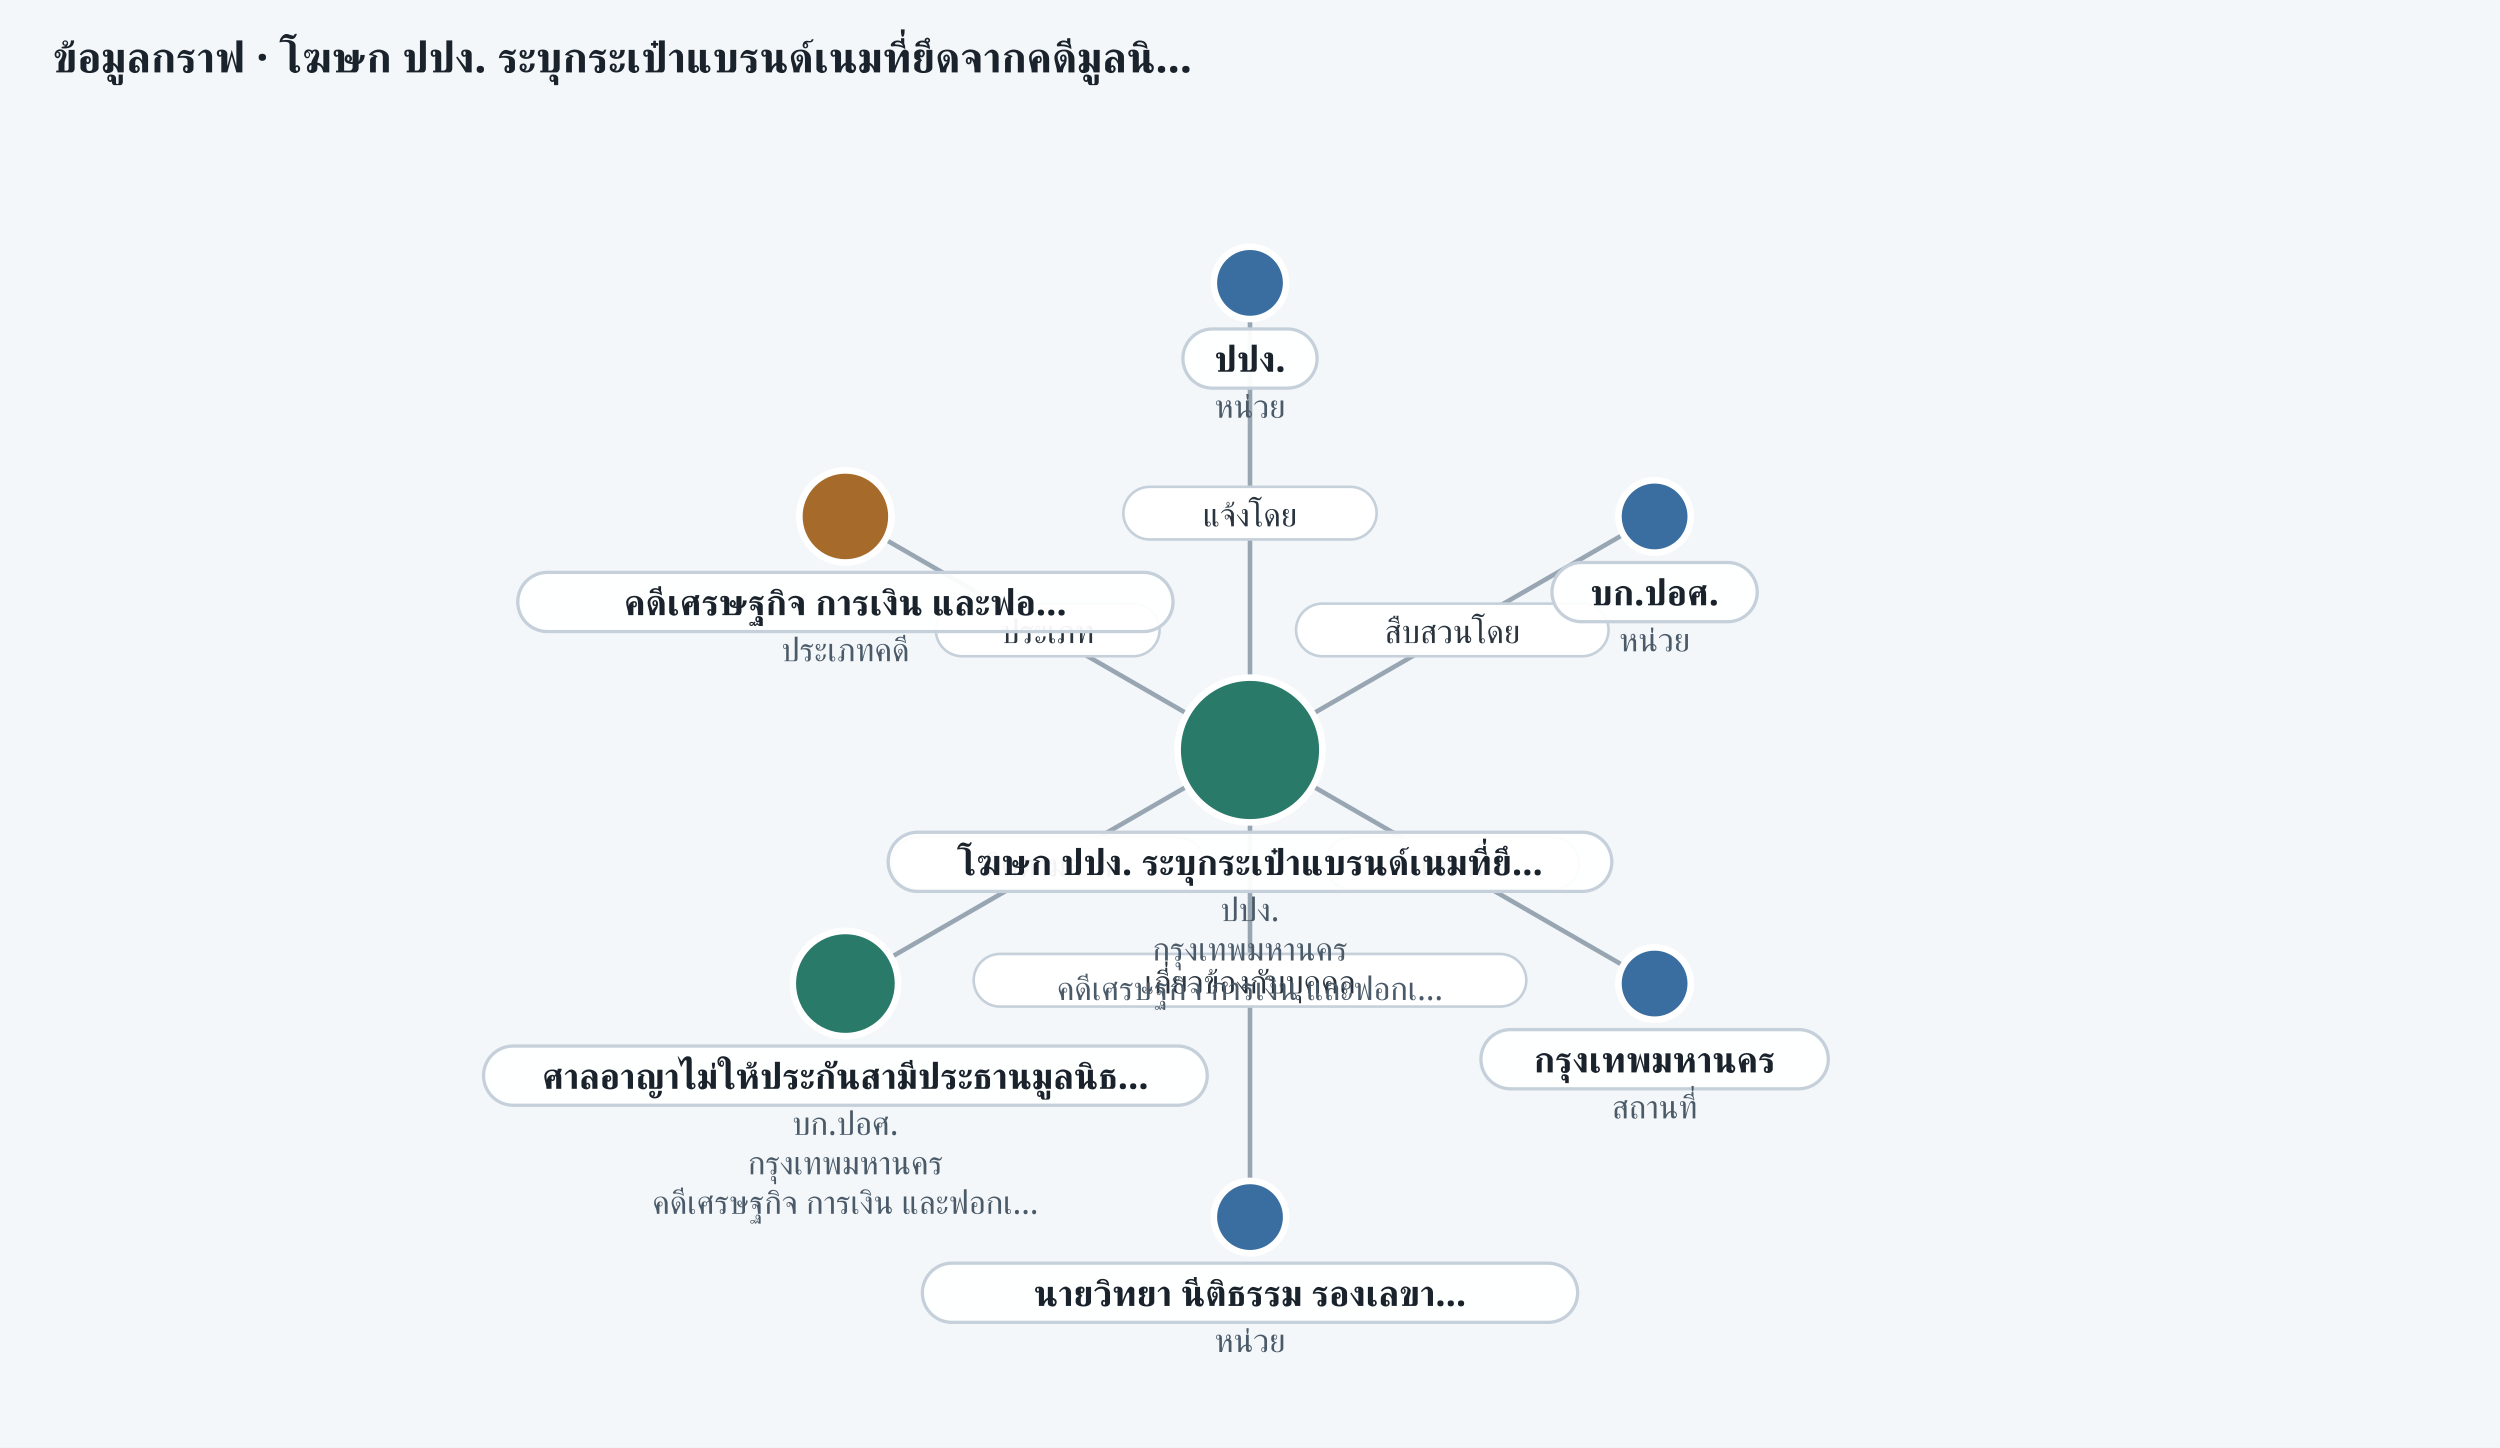
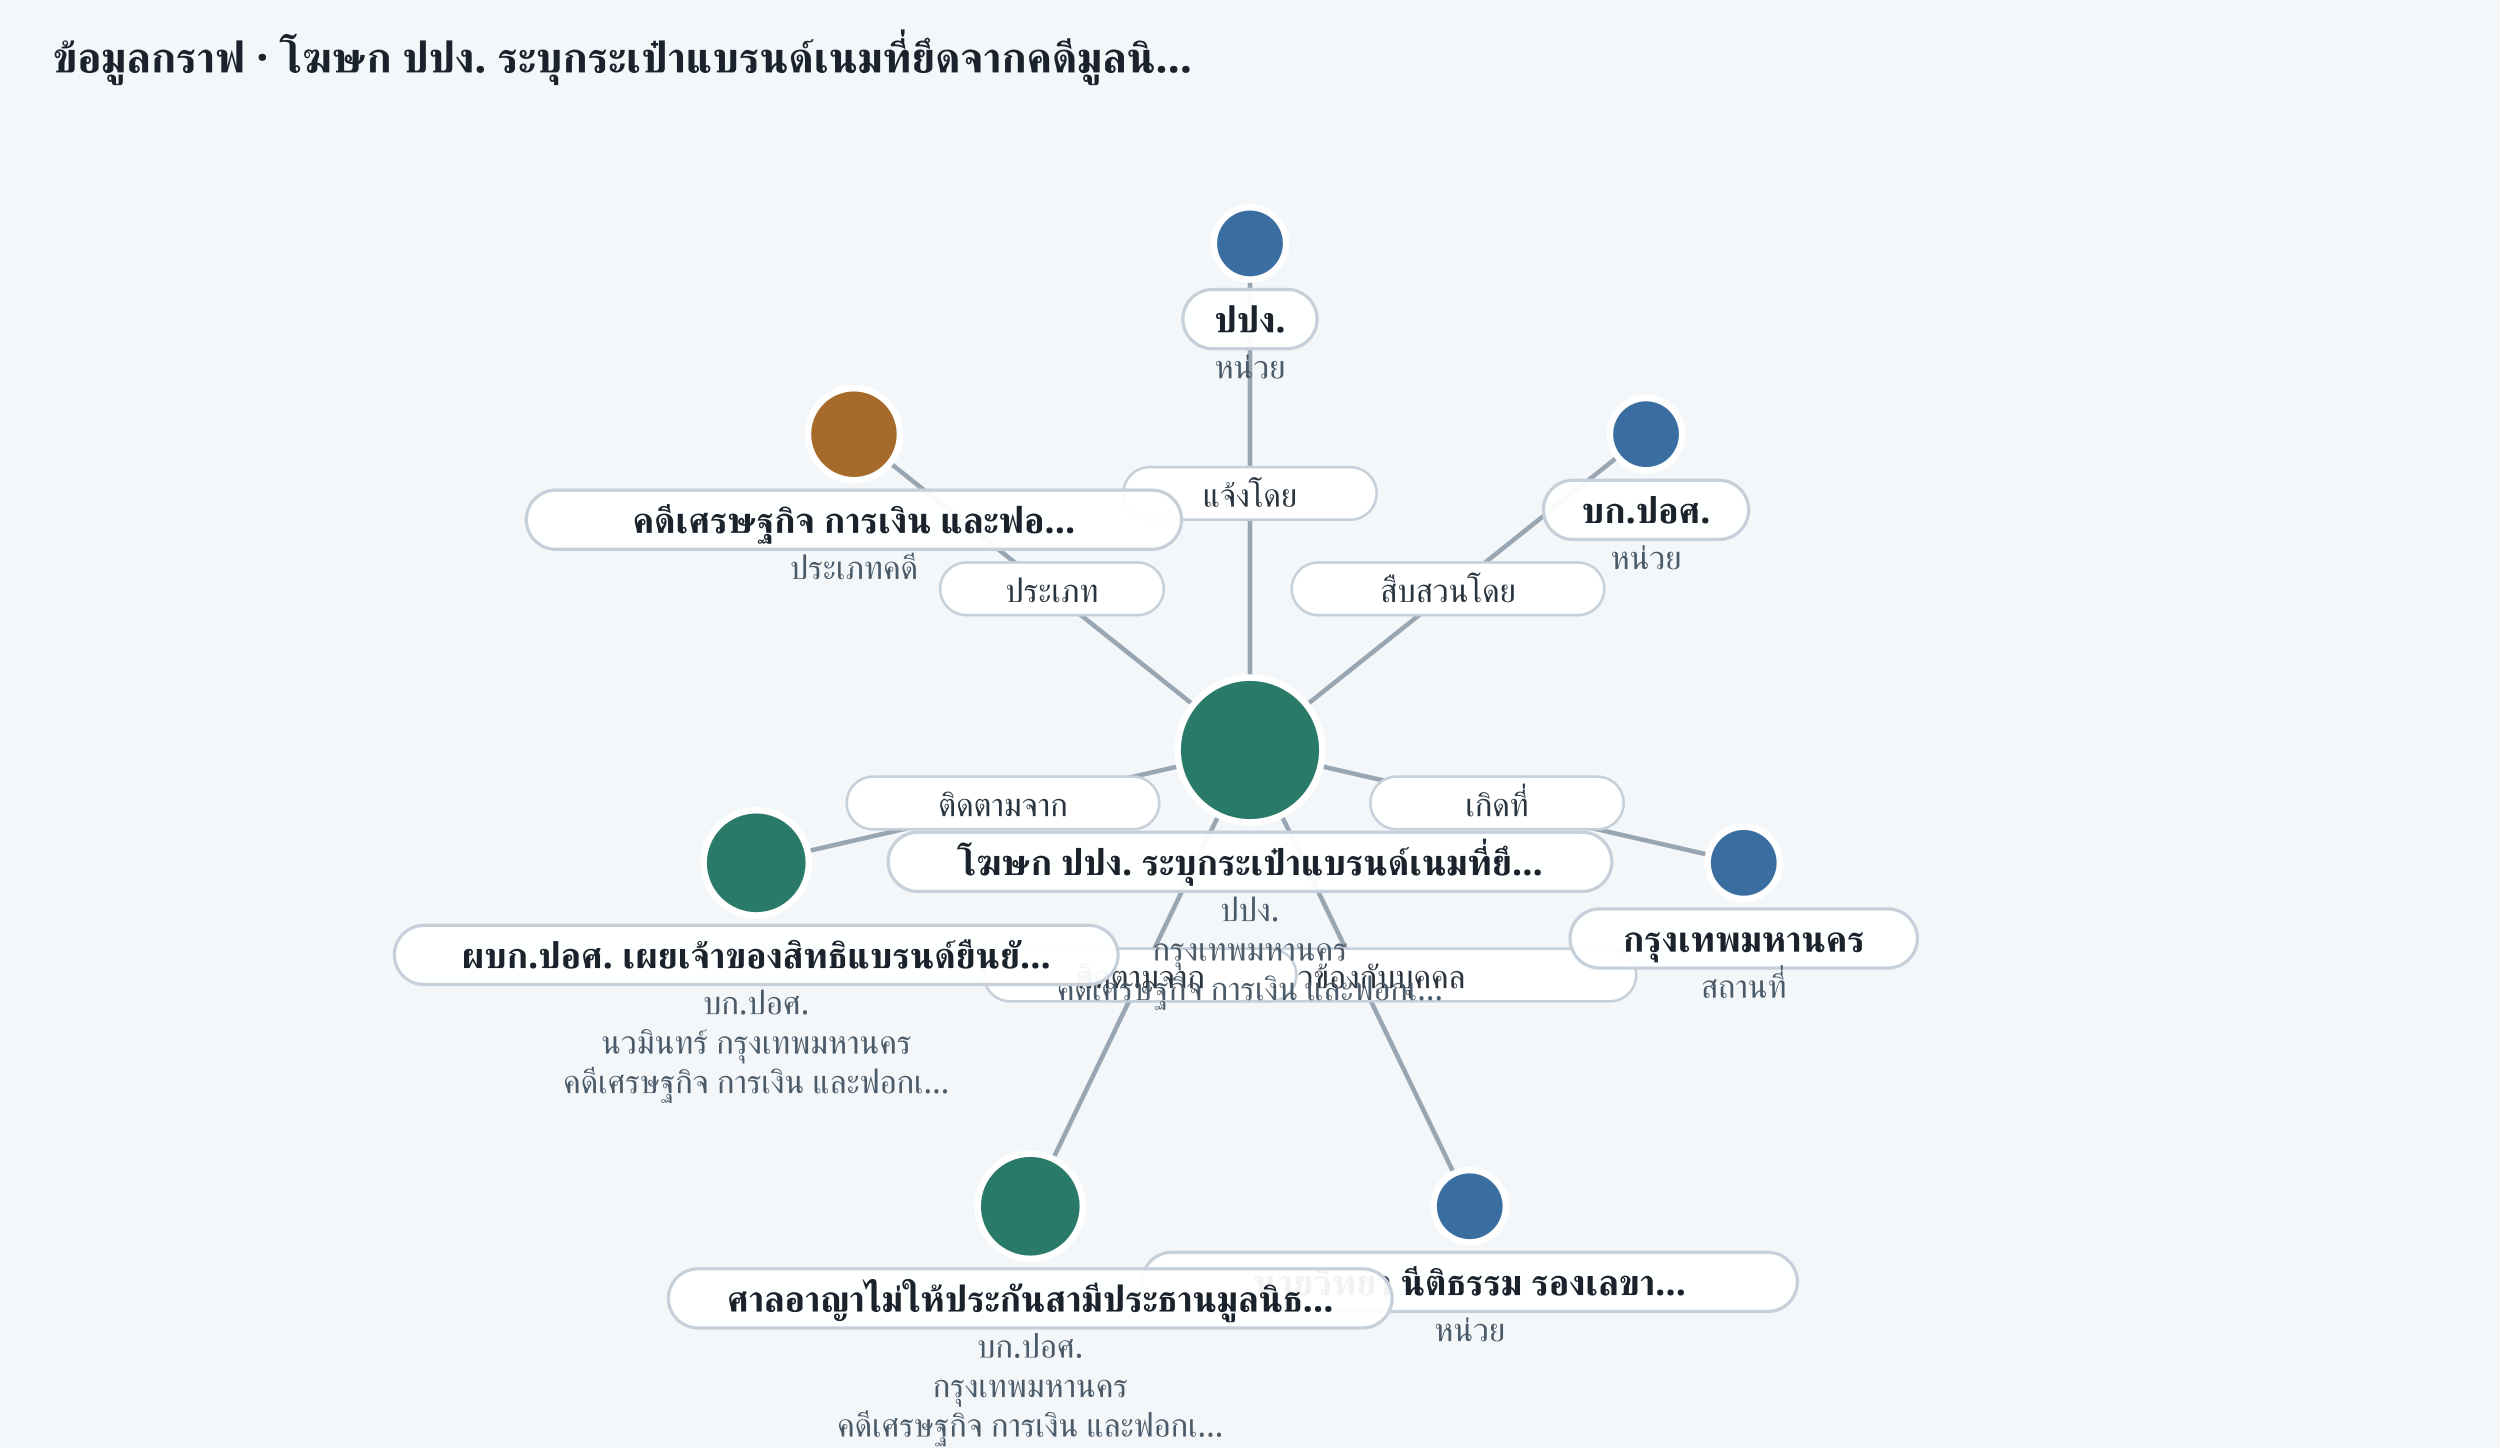
<svg xmlns="http://www.w3.org/2000/svg" width="760" height="440" viewBox="0 0 760 440" role="img" aria-label="ego graph 20261109-econ-02">
  <rect width="100%" height="100%" fill="#f4f7fa" />
  <text x="16" y="22" font-size="13" font-weight="700" fill="#1a222c" font-family="Sarabun, Anuphan, sans-serif">ข้อมูลกราฟ · โฆษก ปปง. ระบุกระเป๋าแบรนด์เนมที่ยึดจากคดีมูลนิ…</text>
-   <line x1="380.0" y1="228.0" x2="380.0" y2="86.0" stroke="#7a8a9a" stroke-width="1.4" opacity="0.75" />
-   <rect x="341.5" y="148.0" width="77.0" height="16" rx="8" fill="#fff" stroke="#c5d0da" stroke-width="0.8" />
-   <text x="380.0" y="160.0" text-anchor="middle" font-size="10" fill="#2a3540" font-family="Sarabun, Anuphan, sans-serif">แจ้งโดย</text>
-   <line x1="380.0" y1="228.0" x2="503.0" y2="157.0" stroke="#7a8a9a" stroke-width="1.4" opacity="0.75" />
-   <rect x="394.0" y="183.5" width="95.0" height="16" rx="8" fill="#fff" stroke="#c5d0da" stroke-width="0.8" />
-   <text x="441.5" y="195.5" text-anchor="middle" font-size="10" fill="#2a3540" font-family="Sarabun, Anuphan, sans-serif">สืบสวนโดย</text>
-   <line x1="380.0" y1="228.0" x2="503.0" y2="299.0" stroke="#7a8a9a" stroke-width="1.4" opacity="0.75" />
-   <rect x="403.0" y="254.5" width="77.0" height="16" rx="8" fill="#fff" stroke="#c5d0da" stroke-width="0.8" />
-   <text x="441.5" y="266.5" text-anchor="middle" font-size="10" fill="#2a3540" font-family="Sarabun, Anuphan, sans-serif">เกิดที่</text>
-   <line x1="380.0" y1="228.0" x2="380.0" y2="370.0" stroke="#7a8a9a" stroke-width="1.4" opacity="0.75" />
-   <rect x="296.0" y="290.0" width="168.0" height="16" rx="8" fill="#fff" stroke="#c5d0da" stroke-width="0.8" />
-   <text x="380.0" y="302.0" text-anchor="middle" font-size="10" fill="#2a3540" font-family="Sarabun, Anuphan, sans-serif">เกี่ยวข้องกับบุคคล</text>
-   <line x1="380.0" y1="228.0" x2="257.0" y2="299.0" stroke="#7a8a9a" stroke-width="1.4" opacity="0.75" />
-   <rect x="271.0" y="254.5" width="95.0" height="16" rx="8" fill="#fff" stroke="#c5d0da" stroke-width="0.8" />
-   <text x="318.5" y="266.5" text-anchor="middle" font-size="10" fill="#2a3540" font-family="Sarabun, Anuphan, sans-serif">ติดตามจาก</text>
-   <line x1="380.0" y1="228.0" x2="257.0" y2="157.0" stroke="#7a8a9a" stroke-width="1.4" opacity="0.75" />
-   <rect x="284.5" y="183.5" width="68.0" height="16" rx="8" fill="#fff" stroke="#c5d0da" stroke-width="0.8" />
-   <text x="318.5" y="195.5" text-anchor="middle" font-size="10" fill="#2a3540" font-family="Sarabun, Anuphan, sans-serif">ประเภท</text>
+   <line x1="380.0" y1="228.0" x2="380.0" y2="74.0" stroke="#7a8a9a" stroke-width="1.4" opacity="0.75" />
+   <rect x="341.5" y="142.0" width="77.0" height="16" rx="8" fill="#fff" stroke="#c5d0da" stroke-width="0.8" />
+   <text x="380.0" y="154.0" text-anchor="middle" font-size="10" fill="#2a3540" font-family="Sarabun, Anuphan, sans-serif">แจ้งโดย</text>
+   <line x1="380.0" y1="228.0" x2="500.4" y2="132.0" stroke="#7a8a9a" stroke-width="1.4" opacity="0.75" />
+   <rect x="392.7" y="171.0" width="95.0" height="16" rx="8" fill="#fff" stroke="#c5d0da" stroke-width="0.8" />
+   <text x="440.2" y="183.0" text-anchor="middle" font-size="10" fill="#2a3540" font-family="Sarabun, Anuphan, sans-serif">สืบสวนโดย</text>
+   <line x1="380.0" y1="228.0" x2="530.1" y2="262.3" stroke="#7a8a9a" stroke-width="1.4" opacity="0.75" />
+   <rect x="416.6" y="236.1" width="77.0" height="16" rx="8" fill="#fff" stroke="#c5d0da" stroke-width="0.8" />
+   <text x="455.1" y="248.1" text-anchor="middle" font-size="10" fill="#2a3540" font-family="Sarabun, Anuphan, sans-serif">เกิดที่</text>
+   <line x1="380.0" y1="228.0" x2="446.8" y2="366.7" stroke="#7a8a9a" stroke-width="1.4" opacity="0.75" />
+   <rect x="329.4" y="288.4" width="168.0" height="16" rx="8" fill="#fff" stroke="#c5d0da" stroke-width="0.8" />
+   <text x="413.4" y="300.4" text-anchor="middle" font-size="10" fill="#2a3540" font-family="Sarabun, Anuphan, sans-serif">เกี่ยวข้องกับบุคคล</text>
+   <line x1="380.0" y1="228.0" x2="313.2" y2="366.7" stroke="#7a8a9a" stroke-width="1.4" opacity="0.75" />
+   <rect x="299.1" y="288.4" width="95.0" height="16" rx="8" fill="#fff" stroke="#c5d0da" stroke-width="0.8" />
+   <text x="346.6" y="300.4" text-anchor="middle" font-size="10" fill="#2a3540" font-family="Sarabun, Anuphan, sans-serif">ติดตามจาก</text>
+   <line x1="229.9" y1="262.3" x2="380.0" y2="228.0" stroke="#7a8a9a" stroke-width="1.4" opacity="0.75" />
+   <rect x="257.4" y="236.1" width="95.0" height="16" rx="8" fill="#fff" stroke="#c5d0da" stroke-width="0.8" />
+   <text x="304.9" y="248.1" text-anchor="middle" font-size="10" fill="#2a3540" font-family="Sarabun, Anuphan, sans-serif">ติดตามจาก</text>
+   <line x1="380.0" y1="228.0" x2="259.6" y2="132.0" stroke="#7a8a9a" stroke-width="1.4" opacity="0.75" />
+   <rect x="285.8" y="171.0" width="68.0" height="16" rx="8" fill="#fff" stroke="#c5d0da" stroke-width="0.8" />
+   <text x="319.8" y="183.0" text-anchor="middle" font-size="10" fill="#2a3540" font-family="Sarabun, Anuphan, sans-serif">ประเภท</text>
  <circle cx="380.0" cy="228.0" r="22" fill="#2a7a6a" stroke="#fff" stroke-width="2" />
  <rect x="270.0" y="253.0" width="220.0" height="18" rx="9" fill="rgba(255,255,255,0.94)" stroke="#c5d0da" />
  <text x="380.0" y="266.0" text-anchor="middle" font-size="11" font-weight="600" fill="#1a222c" font-family="Sarabun, Anuphan, sans-serif">โฆษก ปปง. ระบุกระเป๋าแบรนด์เนมที่ยึ…</text>
  <text x="380.0" y="280.0" text-anchor="middle" font-size="10" fill="#4a5a68" font-family="Sarabun, Anuphan, sans-serif">ปปง.</text>
  <text x="380.0" y="292.0" text-anchor="middle" font-size="10" fill="#4a5a68" font-family="Sarabun, Anuphan, sans-serif">กรุงเทพมหานคร</text>
  <text x="380.0" y="304.0" text-anchor="middle" font-size="10" fill="#4a5a68" font-family="Sarabun, Anuphan, sans-serif">คดีเศรษฐกิจ การเงิน และฟอกเ…</text>
-   <circle cx="380.0" cy="86.0" r="11" fill="#3a6ea0" stroke="#fff" stroke-width="2" />
-   <rect x="359.6" y="100.0" width="40.8" height="18" rx="9" fill="rgba(255,255,255,0.94)" stroke="#c5d0da" />
-   <text x="380.0" y="113.0" text-anchor="middle" font-size="11" font-weight="600" fill="#1a222c" font-family="Sarabun, Anuphan, sans-serif">ปปง.</text>
-   <text x="380.0" y="127.0" text-anchor="middle" font-size="10" fill="#4a5a68" font-family="Sarabun, Anuphan, sans-serif">หน่วย</text>
-   <circle cx="503.0" cy="157.0" r="11" fill="#3a6ea0" stroke="#fff" stroke-width="2" />
-   <rect x="471.8" y="171.0" width="62.4" height="18" rx="9" fill="rgba(255,255,255,0.94)" stroke="#c5d0da" />
-   <text x="503.0" y="184.0" text-anchor="middle" font-size="11" font-weight="600" fill="#1a222c" font-family="Sarabun, Anuphan, sans-serif">บก.ปอศ.</text>
-   <text x="503.0" y="198.0" text-anchor="middle" font-size="10" fill="#4a5a68" font-family="Sarabun, Anuphan, sans-serif">หน่วย</text>
-   <circle cx="503.0" cy="299.0" r="11" fill="#3a6ea0" stroke="#fff" stroke-width="2" />
-   <rect x="450.2" y="313.0" width="105.6" height="18" rx="9" fill="rgba(255,255,255,0.94)" stroke="#c5d0da" />
-   <text x="503.0" y="326.0" text-anchor="middle" font-size="11" font-weight="600" fill="#1a222c" font-family="Sarabun, Anuphan, sans-serif">กรุงเทพมหานคร</text>
-   <text x="503.0" y="340.0" text-anchor="middle" font-size="10" fill="#4a5a68" font-family="Sarabun, Anuphan, sans-serif">สถานที่</text>
-   <circle cx="380.0" cy="370.0" r="11" fill="#3a6ea0" stroke="#fff" stroke-width="2" />
-   <rect x="280.4" y="384.0" width="199.2" height="18" rx="9" fill="rgba(255,255,255,0.94)" stroke="#c5d0da" />
-   <text x="380.0" y="397.0" text-anchor="middle" font-size="11" font-weight="600" fill="#1a222c" font-family="Sarabun, Anuphan, sans-serif">นายวิทยา นีติธรรม รองเลขา…</text>
-   <text x="380.0" y="411.0" text-anchor="middle" font-size="10" fill="#4a5a68" font-family="Sarabun, Anuphan, sans-serif">หน่วย</text>
-   <circle cx="257.0" cy="299.0" r="16" fill="#2a7a6a" stroke="#fff" stroke-width="2" />
-   <rect x="147.0" y="318.0" width="220.0" height="18" rx="9" fill="rgba(255,255,255,0.94)" stroke="#c5d0da" />
-   <text x="257.0" y="331.0" text-anchor="middle" font-size="11" font-weight="600" fill="#1a222c" font-family="Sarabun, Anuphan, sans-serif">ศาลอาญาไม่ให้ประกันสามีประธานมูลนิธ…</text>
-   <text x="257.0" y="345.0" text-anchor="middle" font-size="10" fill="#4a5a68" font-family="Sarabun, Anuphan, sans-serif">บก.ปอศ.</text>
-   <text x="257.0" y="357.0" text-anchor="middle" font-size="10" fill="#4a5a68" font-family="Sarabun, Anuphan, sans-serif">กรุงเทพมหานคร</text>
-   <text x="257.0" y="369.0" text-anchor="middle" font-size="10" fill="#4a5a68" font-family="Sarabun, Anuphan, sans-serif">คดีเศรษฐกิจ การเงิน และฟอกเ…</text>
-   <circle cx="257.0" cy="157.0" r="14" fill="#a66b2a" stroke="#fff" stroke-width="2" />
-   <rect x="157.4" y="174.0" width="199.2" height="18" rx="9" fill="rgba(255,255,255,0.94)" stroke="#c5d0da" />
-   <text x="257.0" y="187.0" text-anchor="middle" font-size="11" font-weight="600" fill="#1a222c" font-family="Sarabun, Anuphan, sans-serif">คดีเศรษฐกิจ การเงิน และฟอ…</text>
-   <text x="257.0" y="201.0" text-anchor="middle" font-size="10" fill="#4a5a68" font-family="Sarabun, Anuphan, sans-serif">ประเภทคดี</text>
+   <circle cx="380.0" cy="74.0" r="11" fill="#3a6ea0" stroke="#fff" stroke-width="2" />
+   <rect x="359.6" y="88.0" width="40.8" height="18" rx="9" fill="rgba(255,255,255,0.94)" stroke="#c5d0da" />
+   <text x="380.0" y="101.0" text-anchor="middle" font-size="11" font-weight="600" fill="#1a222c" font-family="Sarabun, Anuphan, sans-serif">ปปง.</text>
+   <text x="380.0" y="115.0" text-anchor="middle" font-size="10" fill="#4a5a68" font-family="Sarabun, Anuphan, sans-serif">หน่วย</text>
+   <circle cx="500.4" cy="132.0" r="11" fill="#3a6ea0" stroke="#fff" stroke-width="2" />
+   <rect x="469.2" y="146.0" width="62.4" height="18" rx="9" fill="rgba(255,255,255,0.94)" stroke="#c5d0da" />
+   <text x="500.4" y="159.0" text-anchor="middle" font-size="11" font-weight="600" fill="#1a222c" font-family="Sarabun, Anuphan, sans-serif">บก.ปอศ.</text>
+   <text x="500.4" y="173.0" text-anchor="middle" font-size="10" fill="#4a5a68" font-family="Sarabun, Anuphan, sans-serif">หน่วย</text>
+   <circle cx="530.1" cy="262.3" r="11" fill="#3a6ea0" stroke="#fff" stroke-width="2" />
+   <rect x="477.3" y="276.3" width="105.6" height="18" rx="9" fill="rgba(255,255,255,0.94)" stroke="#c5d0da" />
+   <text x="530.1" y="289.3" text-anchor="middle" font-size="11" font-weight="600" fill="#1a222c" font-family="Sarabun, Anuphan, sans-serif">กรุงเทพมหานคร</text>
+   <text x="530.1" y="303.3" text-anchor="middle" font-size="10" fill="#4a5a68" font-family="Sarabun, Anuphan, sans-serif">สถานที่</text>
+   <circle cx="446.8" cy="366.7" r="11" fill="#3a6ea0" stroke="#fff" stroke-width="2" />
+   <rect x="347.2" y="380.7" width="199.2" height="18" rx="9" fill="rgba(255,255,255,0.94)" stroke="#c5d0da" />
+   <text x="446.8" y="393.7" text-anchor="middle" font-size="11" font-weight="600" fill="#1a222c" font-family="Sarabun, Anuphan, sans-serif">นายวิทยา นีติธรรม รองเลขา…</text>
+   <text x="446.8" y="407.7" text-anchor="middle" font-size="10" fill="#4a5a68" font-family="Sarabun, Anuphan, sans-serif">หน่วย</text>
+   <circle cx="313.2" cy="366.7" r="16" fill="#2a7a6a" stroke="#fff" stroke-width="2" />
+   <rect x="203.2" y="385.7" width="220.0" height="18" rx="9" fill="rgba(255,255,255,0.94)" stroke="#c5d0da" />
+   <text x="313.2" y="398.7" text-anchor="middle" font-size="11" font-weight="600" fill="#1a222c" font-family="Sarabun, Anuphan, sans-serif">ศาลอาญาไม่ให้ประกันสามีประธานมูลนิธ…</text>
+   <text x="313.2" y="412.7" text-anchor="middle" font-size="10" fill="#4a5a68" font-family="Sarabun, Anuphan, sans-serif">บก.ปอศ.</text>
+   <text x="313.2" y="424.7" text-anchor="middle" font-size="10" fill="#4a5a68" font-family="Sarabun, Anuphan, sans-serif">กรุงเทพมหานคร</text>
+   <text x="313.2" y="436.7" text-anchor="middle" font-size="10" fill="#4a5a68" font-family="Sarabun, Anuphan, sans-serif">คดีเศรษฐกิจ การเงิน และฟอกเ…</text>
+   <circle cx="229.9" cy="262.3" r="16" fill="#2a7a6a" stroke="#fff" stroke-width="2" />
+   <rect x="119.9" y="281.3" width="220.0" height="18" rx="9" fill="rgba(255,255,255,0.94)" stroke="#c5d0da" />
+   <text x="229.9" y="294.3" text-anchor="middle" font-size="11" font-weight="600" fill="#1a222c" font-family="Sarabun, Anuphan, sans-serif">ผบก.ปอศ. เผยเจ้าของสิทธิแบรนด์ยืนยั…</text>
+   <text x="229.9" y="308.3" text-anchor="middle" font-size="10" fill="#4a5a68" font-family="Sarabun, Anuphan, sans-serif">บก.ปอศ.</text>
+   <text x="229.9" y="320.3" text-anchor="middle" font-size="10" fill="#4a5a68" font-family="Sarabun, Anuphan, sans-serif">นวมินทร์ กรุงเทพมหานคร</text>
+   <text x="229.9" y="332.3" text-anchor="middle" font-size="10" fill="#4a5a68" font-family="Sarabun, Anuphan, sans-serif">คดีเศรษฐกิจ การเงิน และฟอกเ…</text>
+   <circle cx="259.6" cy="132.0" r="14" fill="#a66b2a" stroke="#fff" stroke-width="2" />
+   <rect x="160.0" y="149.0" width="199.2" height="18" rx="9" fill="rgba(255,255,255,0.94)" stroke="#c5d0da" />
+   <text x="259.6" y="162.0" text-anchor="middle" font-size="11" font-weight="600" fill="#1a222c" font-family="Sarabun, Anuphan, sans-serif">คดีเศรษฐกิจ การเงิน และฟอ…</text>
+   <text x="259.6" y="176.0" text-anchor="middle" font-size="10" fill="#4a5a68" font-family="Sarabun, Anuphan, sans-serif">ประเภทคดี</text>
</svg>
